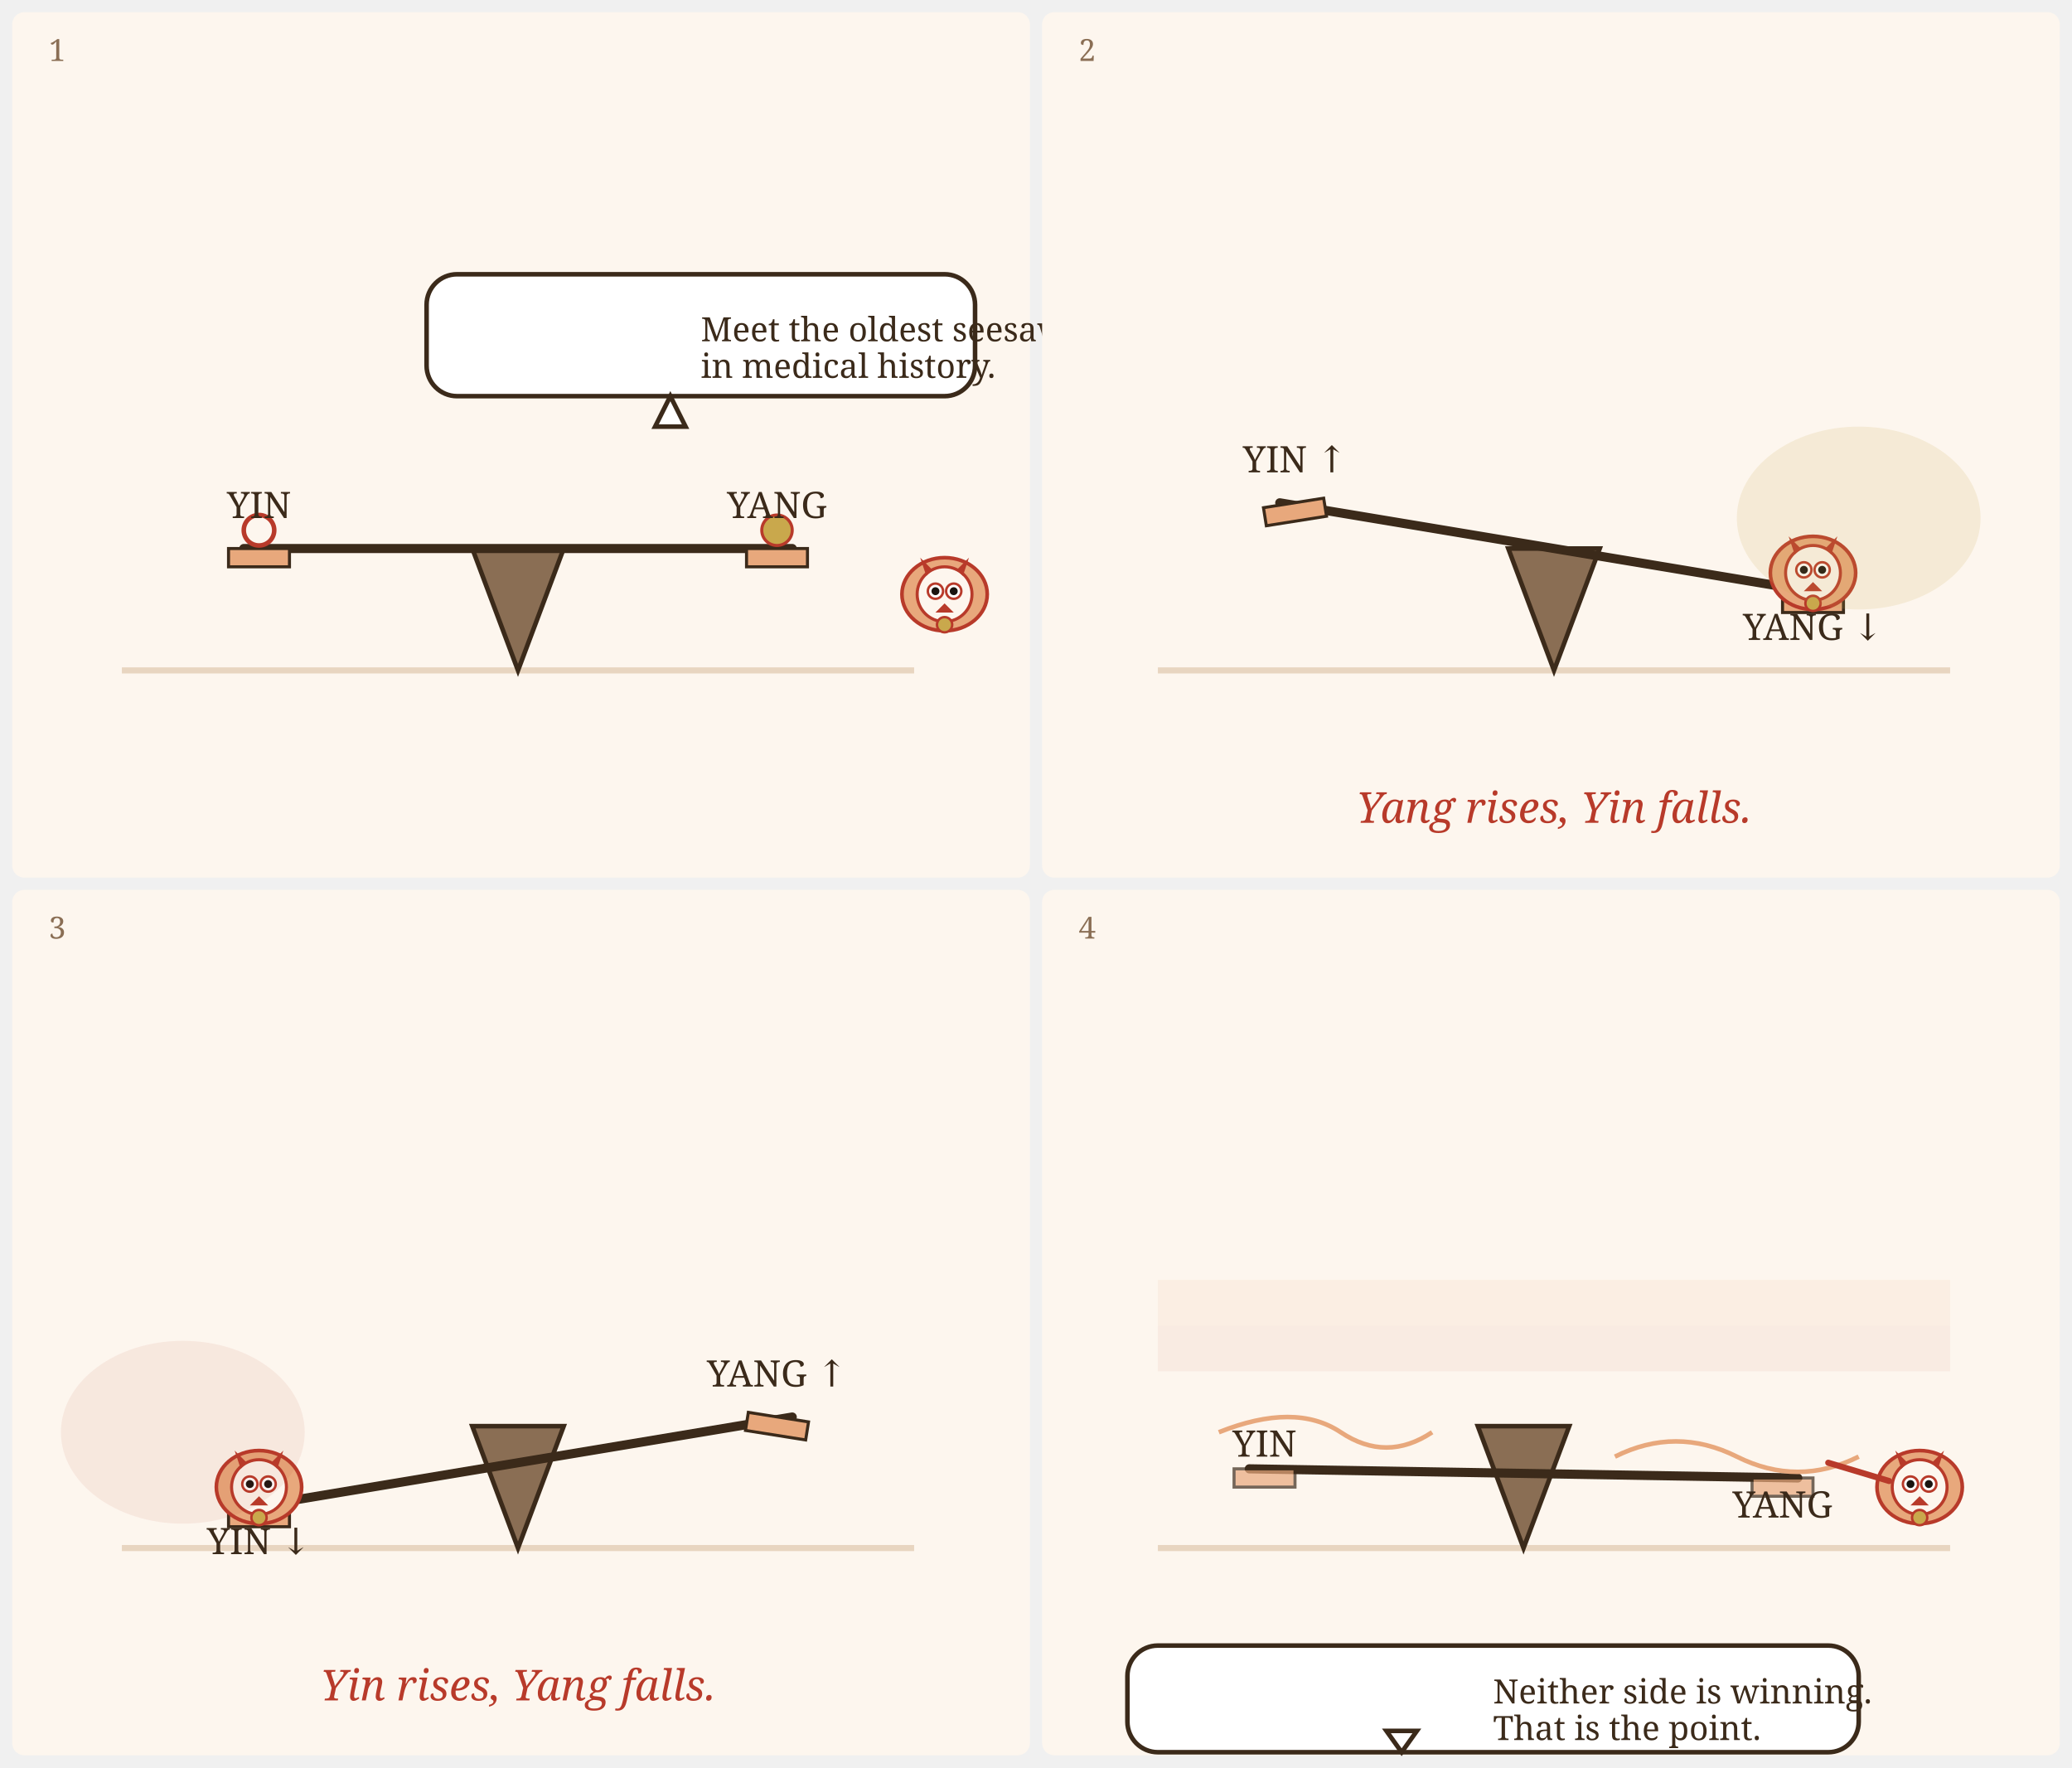
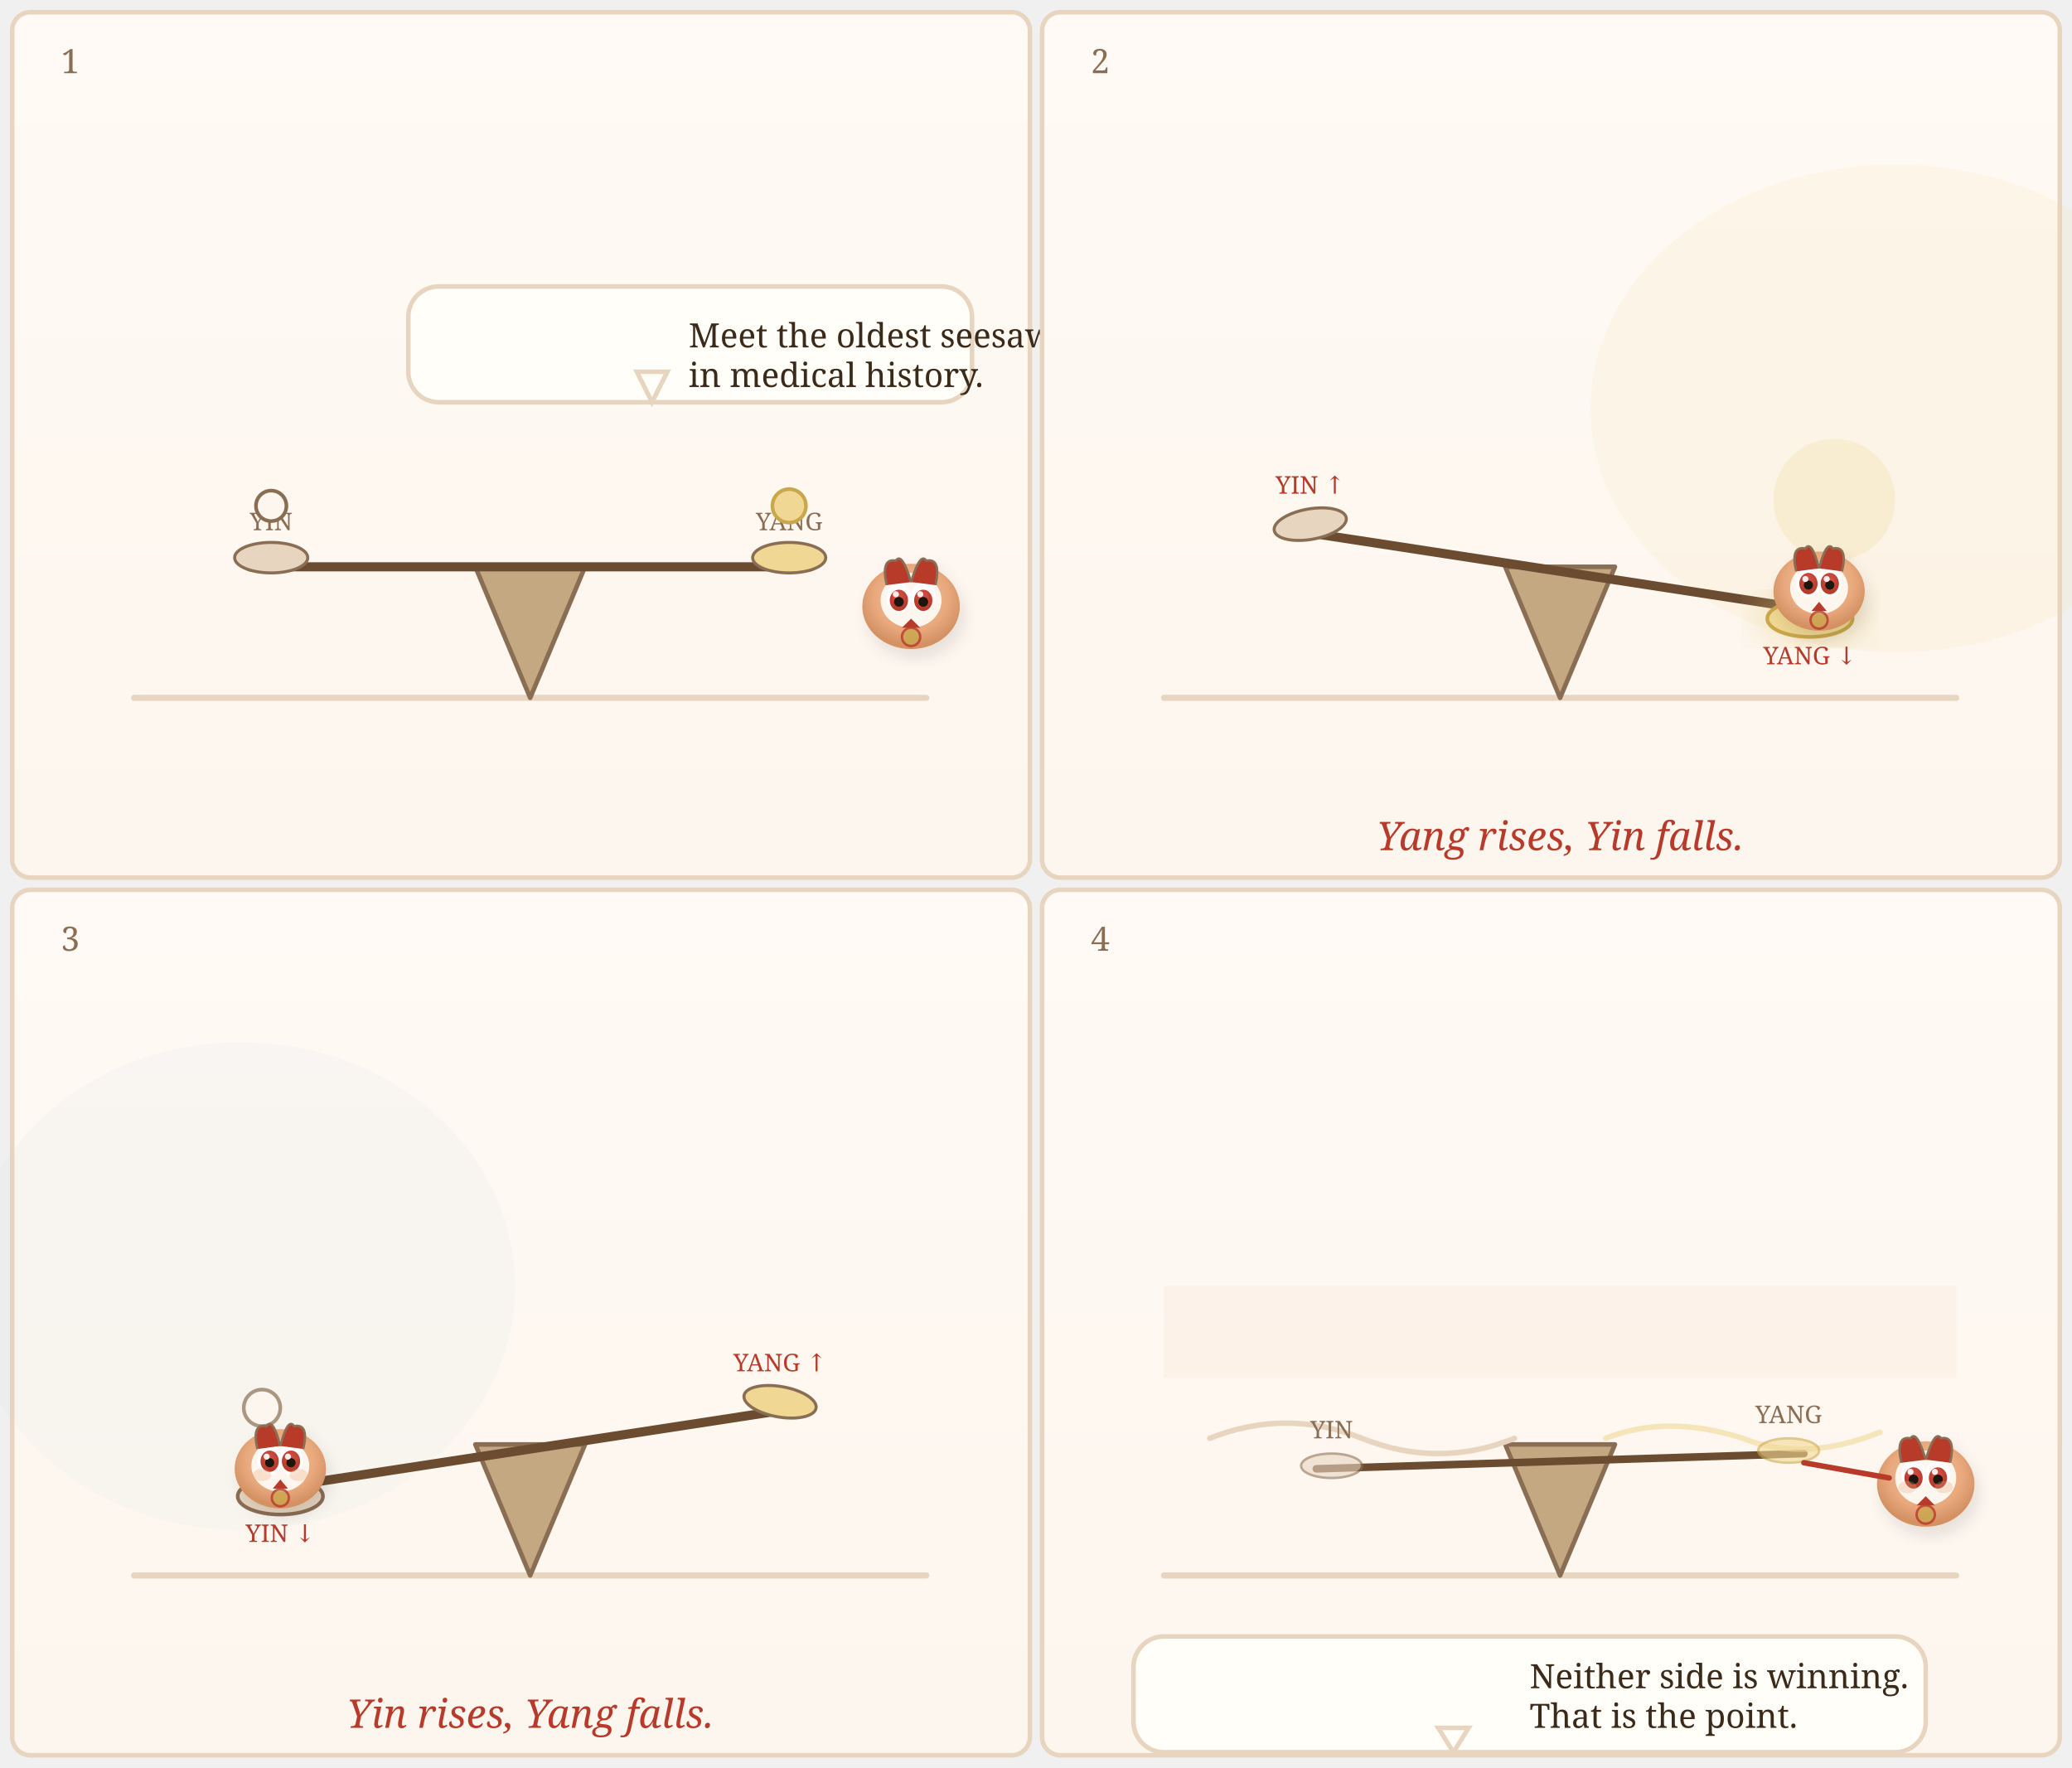
<svg xmlns="http://www.w3.org/2000/svg" viewBox="0 0 680 580" width="680" height="580">
  <defs>
+     <radialGradient id="ollieBody" cx="50%" cy="40%" r="55%">
+       <stop offset="0%" stop-color="#f0c8a0" />
+       <stop offset="70%" stop-color="#e8a87c" />
+       <stop offset="100%" stop-color="#d49264" />
+     </radialGradient>
+     <radialGradient id="ollieEye" cx="50%" cy="35%" r="55%">
+       <stop offset="0%" stop-color="#d4534a" />
+       <stop offset="100%" stop-color="#b83a2a" />
+     </radialGradient>
+     <filter id="softShadow" x="-15%" y="-10%" width="130%" height="130%">
+       <feDropShadow dx="1.5" dy="3" stdDeviation="2.5" flood-color="#00000018" />
+     </filter>
+     <filter id="warmGlow" x="-30%" y="-30%" width="160%" height="160%">
+       <feGaussianBlur stdDeviation="8" result="blur" />
+       <feMerge>
+         <feMergeNode in="blur" />
+         <feMergeNode in="SourceGraphic" />
+       </feMerge>
+     </filter>
+     <linearGradient id="panelBg" x1="0" y1="0" x2="0" y2="1">
+       <stop offset="0%" stop-color="#fffaf5" />
+       <stop offset="100%" stop-color="#fdf6ee" />
+     </linearGradient>
    <style>
-       .bg { fill: #fdf6ee; stroke: none; }
-       .outline { fill: none; stroke: #3b2a1a; stroke-width: 1.5; stroke-linejoin: round; }
-       .thin { fill: none; stroke: #3b2a1a; stroke-width: 0.8; }
-       .label { font-family: Georgia, serif; font-size: 12px; fill: #3b2a1a; text-anchor: middle; }
-       .bubble { fill: white; stroke: #3b2a1a; stroke-width: 1.5; }
+       .panel-rect { fill: url(#panelBg); stroke: #e8d5c0; stroke-width: 1.5; rx: 6; }
+       .label { font-family: Georgia, serif; font-size: 11px; fill: #8a6e54; }
+       .caption { font-family: Georgia, serif; font-size: 13px; fill: #b83a2a; text-anchor: middle; font-style: italic; }
+       .bubble-bg { fill: #fffef9; stroke: #e8d5c0; stroke-width: 1.5; rx: 10; }
      .bubble-text { font-family: Georgia, serif; font-size: 11px; fill: #3b2a1a; }
-       .caption { font-family: Georgia, serif; font-size: 14px; fill: #b83a2a; text-anchor: middle; font-style: italic; }
-       .panel-label { font-family: Georgia, serif; font-size: 10px; fill: #8a6e54; }
+       .ground-line { stroke: #e8d5c0; stroke-width: 2; stroke-linecap: round; }
    </style>
  </defs>
-   <rect x="4" y="4" width="334" height="284" class="bg" stroke="#e8d5c0" stroke-width="1.5" rx="4" />
-   <text x="16" y="20" class="panel-label">1</text>
-   <line x1="40" y1="220" x2="300" y2="220" stroke="#e8d5c0" stroke-width="2" />
-   <polygon points="170,220 155,180 185,180" fill="#8a6e54" stroke="#3b2a1a" stroke-width="1.5" />
-   <line x1="80" y1="180" x2="260" y2="180" stroke="#3b2a1a" stroke-width="3" stroke-linecap="round" />
-   <rect x="75" y="180" width="20" height="6" fill="#e8a87c" stroke="#3b2a1a" stroke-width="1" />
-   <circle cx="85" cy="174" r="5" fill="none" stroke="#b83a2a" stroke-width="1.5" />
-   <text x="85" y="170" class="label" font-size="8">YIN</text>
-   <rect x="245" y="180" width="20" height="6" fill="#e8a87c" stroke="#3b2a1a" stroke-width="1" />
-   <circle cx="255" cy="174" r="5" fill="#c9a84c" stroke="#b83a2a" stroke-width="1" />
-   <text x="255" y="170" class="label" font-size="8">YANG</text>
-   <ellipse cx="310" cy="195" rx="14" ry="12" fill="#e8a87c" stroke="#b83a2a" stroke-width="1.2" />
-   <circle cx="310" cy="195" r="9" fill="#fdf6ee" stroke="#b83a2a" stroke-width="1" />
-   <circle cx="307" cy="194" r="2.5" fill="white" stroke="#b83a2a" stroke-width="0.8" />
-   <circle cx="313" cy="194" r="2.5" fill="white" stroke="#b83a2a" stroke-width="0.8" />
-   <circle cx="307" cy="194" r="1.3" fill="#1a1410" />
-   <circle cx="313" cy="194" r="1.3" fill="#1a1410" />
-   <polygon points="310,198 307,201 313,201" fill="#b83a2a" />
-   <polygon points="304,189 302,183 306,187" fill="#b83a2a" />
-   <polygon points="316,189 318,183 314,187" fill="#b83a2a" />
-   <circle cx="310" cy="205" r="2.5" fill="#c9a84c" stroke="#b83a2a" stroke-width="0.8" />
-   <rect x="140" y="90" width="180" height="40" rx="10" class="bubble" />
-   <polygon points="220,130 215,140 225,140" fill="white" stroke="#3b2a1a" stroke-width="1.5" />
-   <text x="230" y="112" class="bubble-text">Meet the oldest seesaw</text>
-   <text x="230" y="124" class="bubble-text">in medical history.</text>
-   <rect x="342" y="4" width="334" height="284" class="bg" stroke="#e8d5c0" stroke-width="1.5" rx="4" />
-   <text x="354" y="20" class="panel-label">2</text>
-   <line x1="380" y1="220" x2="640" y2="220" stroke="#e8d5c0" stroke-width="2" />
-   <polygon points="510,220 495,180 525,180" fill="#8a6e54" stroke="#3b2a1a" stroke-width="1.5" />
-   <line x1="420" y1="165" x2="600" y2="195" stroke="#3b2a1a" stroke-width="3" stroke-linecap="round" />
-   <rect x="415" y="165" width="20" height="6" fill="#e8a87c" stroke="#3b2a1a" stroke-width="1" transform="rotate(-9, 425, 168)" />
-   <text x="425" y="155" class="label" font-size="8" fill="#b83a2a">YIN ↑</text>
-   <rect x="585" y="195" width="20" height="6" fill="#e8a87c" stroke="#3b2a1a" stroke-width="1" />
-   <text x="595" y="210" class="label" font-size="8" fill="#b83a2a">YANG ↓</text>
-   <ellipse cx="595" cy="188" rx="14" ry="12" fill="#e8a87c" stroke="#b83a2a" stroke-width="1.2" />
-   <circle cx="595" cy="188" r="9" fill="#fdf6ee" stroke="#b83a2a" stroke-width="1" />
-   <circle cx="592" cy="187" r="2.5" fill="white" stroke="#b83a2a" stroke-width="0.8" />
-   <circle cx="598" cy="187" r="2.5" fill="white" stroke="#b83a2a" stroke-width="0.8" />
-   <circle cx="592" cy="187" r="1.3" fill="#1a1410" />
-   <circle cx="598" cy="187" r="1.3" fill="#1a1410" />
-   <polygon points="595,191 592,194 598,194" fill="#b83a2a" />
-   <polygon points="589,182 587,176 591,180" fill="#b83a2a" />
-   <polygon points="601,182 603,176 599,180" fill="#b83a2a" />
-   <circle cx="595" cy="198" r="2.5" fill="#c9a84c" stroke="#b83a2a" stroke-width="0.8" />
-   <ellipse cx="610" cy="170" rx="40" ry="30" fill="#c9a84c" opacity="0.15" />
-   <text x="510" y="270" class="caption">Yang rises, Yin falls.</text>
-   <rect x="4" y="292" width="334" height="284" class="bg" stroke="#e8d5c0" stroke-width="1.5" rx="4" />
-   <text x="16" y="308" class="panel-label">3</text>
-   <line x1="40" y1="508" x2="300" y2="508" stroke="#e8d5c0" stroke-width="2" />
-   <polygon points="170,508 155,468 185,468" fill="#8a6e54" stroke="#3b2a1a" stroke-width="1.5" />
-   <line x1="80" y1="495" x2="260" y2="465" stroke="#3b2a1a" stroke-width="3" stroke-linecap="round" />
-   <rect x="75" y="495" width="20" height="6" fill="#e8a87c" stroke="#3b2a1a" stroke-width="1" />
-   <text x="85" y="510" class="label" font-size="8" fill="#b83a2a">YIN ↓</text>
-   <rect x="245" y="465" width="20" height="6" fill="#e8a87c" stroke="#3b2a1a" stroke-width="1" transform="rotate(9, 255, 468)" />
-   <text x="255" y="455" class="label" font-size="8" fill="#b83a2a">YANG ↑</text>
-   <circle cx="85" cy="489" r="5" fill="none" stroke="#b83a2a" stroke-width="1.5" />
-   <ellipse cx="85" cy="488" rx="14" ry="12" fill="#e8a87c" stroke="#b83a2a" stroke-width="1.2" />
-   <circle cx="85" cy="488" r="9" fill="#fdf6ee" stroke="#b83a2a" stroke-width="1" />
-   <circle cx="82" cy="487" r="2.5" fill="white" stroke="#b83a2a" stroke-width="0.8" />
-   <circle cx="88" cy="487" r="2.5" fill="white" stroke="#b83a2a" stroke-width="0.8" />
-   <circle cx="82" cy="487" r="1.3" fill="#1a1410" />
-   <circle cx="88" cy="487" r="1.3" fill="#1a1410" />
-   <polygon points="85,491 82,494 88,494" fill="#b83a2a" />
-   <polygon points="79,482 77,476 81,480" fill="#b83a2a" />
-   <polygon points="91,482 93,476 89,480" fill="#b83a2a" />
-   <circle cx="85" cy="498" r="2.5" fill="#c9a84c" stroke="#b83a2a" stroke-width="0.8" />
-   <ellipse cx="60" cy="470" rx="40" ry="30" fill="#b83a2a" opacity="0.08" />
-   <text x="170" y="558" class="caption">Yin rises, Yang falls.</text>
-   <rect x="342" y="292" width="334" height="284" class="bg" stroke="#e8d5c0" stroke-width="1.5" rx="4" />
-   <text x="354" y="308" class="panel-label">4</text>
-   <line x1="380" y1="508" x2="640" y2="508" stroke="#e8d5c0" stroke-width="2" />
-   <polygon points="500,508 485,468 515,468" fill="#8a6e54" stroke="#3b2a1a" stroke-width="1.5" />
-   <line x1="410" y1="482" x2="590" y2="485" stroke="#3b2a1a" stroke-width="3" stroke-linecap="round" />
-   <path d="M400,470 Q425,460 440,470 Q455,480 470,470" fill="none" stroke="#e8a87c" stroke-width="1.5" />
-   <path d="M530,478 Q550,468 570,478 Q590,488 610,478" fill="none" stroke="#e8a87c" stroke-width="1.5" />
-   <rect x="405" y="482" width="20" height="6" fill="#e8a87c" stroke="#3b2a1a" stroke-width="1" opacity="0.7" />
-   <text x="415" y="478" class="label" font-size="8" fill="#8a6e54">YIN</text>
-   <rect x="575" y="485" width="20" height="6" fill="#e8a87c" stroke="#3b2a1a" stroke-width="1" opacity="0.7" />
-   <text x="585" y="498" class="label" font-size="8" fill="#8a6e54">YANG</text>
-   <ellipse cx="630" cy="488" rx="14" ry="12" fill="#e8a87c" stroke="#b83a2a" stroke-width="1.2" />
-   <circle cx="630" cy="488" r="9" fill="#fdf6ee" stroke="#b83a2a" stroke-width="1" />
-   <circle cx="627" cy="487" r="2.5" fill="white" stroke="#b83a2a" stroke-width="0.8" />
-   <circle cx="633" cy="487" r="2.5" fill="white" stroke="#b83a2a" stroke-width="0.8" />
-   <circle cx="627" cy="487" r="1.3" fill="#1a1410" />
-   <circle cx="633" cy="487" r="1.3" fill="#1a1410" />
-   <polygon points="630,491 627,494 633,494" fill="#b83a2a" />
-   <polygon points="624,482 622,476 626,480" fill="#b83a2a" />
-   <polygon points="636,482 638,476 634,480" fill="#b83a2a" />
-   <circle cx="630" cy="498" r="2.5" fill="#c9a84c" stroke="#b83a2a" stroke-width="0.8" />
-   <line x1="620" y1="486" x2="600" y2="480" stroke="#b83a2a" stroke-width="2" stroke-linecap="round" />
-   <rect x="370" y="540" width="240" height="35" rx="10" class="bubble" />
-   <polygon points="460,575 455,568 465,568" fill="white" stroke="#3b2a1a" stroke-width="1.5" />
-   <text x="490" y="559" class="bubble-text">Neither side is winning.</text>
-   <text x="490" y="571" class="bubble-text">That is the point.</text>
-   <rect x="380" y="420" width="260" height="15" fill="#e8a87c" opacity="0.1" />
-   <rect x="380" y="435" width="260" height="15" fill="#b83a2a" opacity="0.06" />
+   <g transform="translate(4,4)">
+     <rect width="334" height="284" class="panel-rect" />
+     <text x="16" y="20" class="label">1</text>
+     <line x1="40" y1="225" x2="300" y2="225" class="ground-line" />
+     <polygon points="170,225 152,182 188,182" fill="#c4a882" stroke="#8a6e54" stroke-width="1.5" stroke-linejoin="round" />
+     <line x1="78" y1="182" x2="262" y2="182" stroke="#6b4c30" stroke-width="3" stroke-linecap="round" />
+     <ellipse cx="85" cy="179" rx="12" ry="5" fill="#e8d5c0" stroke="#8a6e54" stroke-width="1" />
+     <text x="85" y="170" font-family="Georgia" font-size="8" fill="#8a6e54" text-anchor="middle">YIN</text>
+     <ellipse cx="255" cy="179" rx="12" ry="5" fill="#f0d894" stroke="#8a6e54" stroke-width="1" />
+     <text x="255" y="170" font-family="Georgia" font-size="8" fill="#8a6e54" text-anchor="middle">YANG</text>
+     <circle cx="85" cy="162" r="5" fill="#fdf6ee" stroke="#8a6e54" stroke-width="1.2" />
+     <circle cx="255" cy="162" r="5.5" fill="#f0d894" stroke="#c9a84c" stroke-width="1.2" />
+     <g transform="translate(295,195)" filter="url(#softShadow)">
+       <ellipse cx="0" cy="0" rx="16" ry="14" fill="url(#ollieBody)" />
+       <ellipse cx="0" cy="-2" rx="10" ry="9" fill="#fdf6ee" />
+       <ellipse cx="-4" cy="-3" rx="4" ry="5" fill="white" />
+       <ellipse cx="4" cy="-3" rx="4" ry="5" fill="white" />
+       <ellipse cx="-4" cy="-2" rx="3" ry="3.5" fill="url(#ollieEye)" />
+       <ellipse cx="4" cy="-2" rx="3" ry="3.5" fill="url(#ollieEye)" />
+       <circle cx="-4" cy="-1.5" r="1.6" fill="#1a1410" />
+       <circle cx="4" cy="-1.5" r="1.6" fill="#1a1410" />
+       <circle cx="-5" cy="-4" r="1" fill="white" opacity="0.9" />
+       <circle cx="3" cy="-4" r="1" fill="white" opacity="0.9" />
+       <polygon points="0,4 -3,7 3,7" fill="#b83a2a" />
+       <path d="M-8,-7 Q-10,-16 -5,-15 Q-3,-18 0,-8" fill="#b83a2a" stroke="#8a6e54" stroke-width="0.8" />
+       <path d="M8,-7 Q10,-16 5,-15 Q3,-18 0,-8" fill="#b83a2a" stroke="#8a6e54" stroke-width="0.8" />
+       <circle cx="0" cy="10" r="3" fill="#c9a84c" opacity="0.8" stroke="#b83a2a" stroke-width="0.8" />
+     </g>
+     <rect x="130" y="90" width="185" height="38" class="bubble-bg" />
+     <polygon points="210,128 205,118 215,118" fill="#fffef9" stroke="#e8d5c0" stroke-width="1.5" />
+     <text x="222" y="110" class="bubble-text">Meet the oldest seesaw</text>
+     <text x="222" y="123" class="bubble-text">in medical history.</text>
+   </g>
+   <g transform="translate(342,4)">
+     <rect width="334" height="284" class="panel-rect" />
+     <text x="16" y="20" class="label">2</text>
+     <ellipse cx="280" cy="130" rx="100" ry="80" fill="#f0d894" opacity="0.12" />
+     <line x1="40" y1="225" x2="300" y2="225" class="ground-line" />
+     <polygon points="170,225 152,182 188,182" fill="#c4a882" stroke="#8a6e54" stroke-width="1.5" stroke-linejoin="round" />
+     <line x1="82" y1="170" x2="258" y2="197" stroke="#6b4c30" stroke-width="3" stroke-linecap="round" />
+     <ellipse cx="88" cy="168" rx="12" ry="5" fill="#e8d5c0" stroke="#8a6e54" stroke-width="1" transform="rotate(-10,88,168)" />
+     <text x="88" y="158" font-family="Georgia" font-size="8" fill="#b83a2a" text-anchor="middle">YIN ↑</text>
+     <ellipse cx="252" cy="199" rx="14" ry="6" fill="#f0d894" stroke="#c9a84c" stroke-width="1.2" filter="url(#warmGlow)" />
+     <text x="252" y="214" font-family="Georgia" font-size="8" fill="#b83a2a" text-anchor="middle">YANG ↓</text>
+     <circle cx="260" cy="160" r="20" fill="#f0d894" opacity="0.25" />
+     <g transform="translate(255,190)" filter="url(#softShadow)">
+       <ellipse cx="0" cy="0" rx="15" ry="13" fill="url(#ollieBody)" />
+       <ellipse cx="0" cy="-1" rx="9.5" ry="8.5" fill="#fdf6ee" />
+       <ellipse cx="-3.5" cy="-3" rx="4" ry="5" fill="white" />
+       <ellipse cx="3.5" cy="-3" rx="4" ry="5" fill="white" />
+       <ellipse cx="-3.5" cy="-2.5" rx="3" ry="3.5" fill="url(#ollieEye)" />
+       <ellipse cx="3.5" cy="-2.5" rx="3" ry="3.5" fill="url(#ollieEye)" />
+       <circle cx="-3.5" cy="-2" r="1.5" fill="#1a1410" />
+       <circle cx="3.5" cy="-2" r="1.5" fill="#1a1410" />
+       <circle cx="-4.5" cy="-4" r="1" fill="white" opacity="0.9" />
+       <circle cx="2.5" cy="-4" r="1" fill="white" opacity="0.9" />
+       <polygon points="0,3.5 -2.5,6.5 2.5,6.5" fill="#b83a2a" />
+       <path d="M-7.5,-6.5 Q-9.5,-15 -4.5,-14 Q-2.5,-17 0,-7.5" fill="#b83a2a" stroke="#8a6e54" stroke-width="0.8" />
+       <path d="M7.5,-6.5 Q9.5,-15 4.5,-14 Q2.5,-17 0,-7.5" fill="#b83a2a" stroke="#8a6e54" stroke-width="0.8" />
+       <circle cx="0" cy="9.5" r="2.8" fill="#c9a84c" opacity="0.8" stroke="#b83a2a" stroke-width="0.8" />
+     </g>
+     <text x="170" y="275" class="caption">Yang rises, Yin falls.</text>
+   </g>
+   <g transform="translate(4,292)">
+     <rect width="334" height="284" class="panel-rect" />
+     <text x="16" y="20" class="label">3</text>
+     <ellipse cx="75" cy="130" rx="90" ry="80" fill="#b8c8d8" opacity="0.08" />
+     <line x1="40" y1="225" x2="300" y2="225" class="ground-line" />
+     <polygon points="170,225 152,182 188,182" fill="#c4a882" stroke="#8a6e54" stroke-width="1.5" stroke-linejoin="round" />
+     <line x1="82" y1="197" x2="258" y2="170" stroke="#6b4c30" stroke-width="3" stroke-linecap="round" />
+     <ellipse cx="88" cy="199" rx="14" ry="6" fill="#e8d5c0" stroke="#8a6e54" stroke-width="1.2" />
+     <text x="88" y="214" font-family="Georgia" font-size="8" fill="#b83a2a" text-anchor="middle">YIN ↓</text>
+     <circle cx="82" cy="170" r="6" fill="#fdf6ee" stroke="#8a6e54" stroke-width="1.2" opacity="0.7" />
+     <ellipse cx="252" cy="168" rx="12" ry="5" fill="#f0d894" stroke="#8a6e54" stroke-width="1" transform="rotate(10,252,168)" />
+     <text x="252" y="158" font-family="Georgia" font-size="8" fill="#b83a2a" text-anchor="middle">YANG ↑</text>
+     <g transform="translate(88,190)" filter="url(#softShadow)">
+       <ellipse cx="0" cy="0" rx="15" ry="13" fill="url(#ollieBody)" />
+       <ellipse cx="0" cy="-1" rx="9.5" ry="8.5" fill="#fdf6ee" />
+       <ellipse cx="-3.5" cy="-3" rx="4" ry="5" fill="white" />
+       <ellipse cx="3.5" cy="-3" rx="4" ry="5" fill="white" />
+       <ellipse cx="-3.5" cy="-2.5" rx="3" ry="3.5" fill="url(#ollieEye)" />
+       <ellipse cx="3.5" cy="-2.5" rx="3" ry="3.5" fill="url(#ollieEye)" />
+       <circle cx="-3.5" cy="-2" r="1.5" fill="#1a1410" />
+       <circle cx="3.5" cy="-2" r="1.5" fill="#1a1410" />
+       <circle cx="-4.5" cy="-4" r="1" fill="white" opacity="0.9" />
+       <circle cx="2.5" cy="-4" r="1" fill="white" opacity="0.9" />
+       <polygon points="0,3.5 -2.5,6.5 2.5,6.5" fill="#b83a2a" />
+       <path d="M-7.5,-6.5 Q-9.5,-15 -4.5,-14 Q-2.5,-17 0,-7.5" fill="#b83a2a" stroke="#8a6e54" stroke-width="0.8" />
+       <path d="M7.5,-6.5 Q9.5,-15 4.5,-14 Q2.5,-17 0,-7.5" fill="#b83a2a" stroke="#8a6e54" stroke-width="0.8" />
+       <circle cx="0" cy="9.5" r="2.8" fill="#c9a84c" opacity="0.8" stroke="#b83a2a" stroke-width="0.8" />
+       <ellipse cx="-6" cy="2" rx="3" ry="2" fill="#e8a87c" opacity="0.3" />
+       <ellipse cx="6" cy="2" rx="3" ry="2" fill="#e8a87c" opacity="0.3" />
+     </g>
+     <text x="170" y="275" class="caption">Yin rises, Yang falls.</text>
+   </g>
+   <g transform="translate(342,292)">
+     <rect width="334" height="284" class="panel-rect" />
+     <text x="16" y="20" class="label">4</text>
+     <rect x="40" y="130" width="260" height="30" fill="#e8a87c" opacity="0.08" />
+     <line x1="40" y1="225" x2="300" y2="225" class="ground-line" />
+     <polygon points="170,225 152,182 188,182" fill="#c4a882" stroke="#8a6e54" stroke-width="1.5" stroke-linejoin="round" />
+     <line x1="90" y1="190" x2="250" y2="185" stroke="#6b4c30" stroke-width="2.5" stroke-linecap="round" />
+     <path d="M55,180 Q80,170 105,180 Q130,190 155,180" fill="none" stroke="#e8d5c0" stroke-width="1.8" stroke-linecap="round" />
+     <path d="M185,180 Q205,172 230,180 Q250,188 275,178" fill="none" stroke="#f0d894" stroke-width="1.8" stroke-linecap="round" opacity="0.6" />
+     <ellipse cx="95" cy="189" rx="10" ry="4" fill="#e8d5c0" stroke="#8a6e54" stroke-width="0.8" opacity="0.6" />
+     <text x="95" y="180" font-family="Georgia" font-size="8" fill="#8a6e54" text-anchor="middle">YIN</text>
+     <ellipse cx="245" cy="184" rx="10" ry="4" fill="#f0d894" stroke="#c9a84c" stroke-width="0.8" opacity="0.6" />
+     <text x="245" y="175" font-family="Georgia" font-size="8" fill="#8a6e54" text-anchor="middle">YANG</text>
+     <g transform="translate(290,195)" filter="url(#softShadow)">
+       <ellipse cx="0" cy="0" rx="16" ry="14" fill="url(#ollieBody)" />
+       <ellipse cx="0" cy="-2" rx="10" ry="9" fill="#fdf6ee" />
+       <ellipse cx="-4" cy="-3" rx="4" ry="5" fill="white" />
+       <ellipse cx="4" cy="-3" rx="4" ry="5" fill="white" />
+       <ellipse cx="-4" cy="-2" rx="3" ry="3.5" fill="url(#ollieEye)" />
+       <ellipse cx="4" cy="-2" rx="3" ry="3.5" fill="url(#ollieEye)" />
+       <circle cx="-4" cy="-1.5" r="1.6" fill="#1a1410" />
+       <circle cx="4" cy="-1.5" r="1.6" fill="#1a1410" />
+       <circle cx="-5" cy="-4" r="1" fill="white" opacity="0.9" />
+       <circle cx="3" cy="-4" r="1" fill="white" opacity="0.9" />
+       <polygon points="0,4 -3,7 3,7" fill="#b83a2a" />
+       <path d="M-8,-7 Q-10,-16 -5,-15 Q-3,-18 0,-8" fill="#b83a2a" stroke="#8a6e54" stroke-width="0.8" />
+       <path d="M8,-7 Q10,-16 5,-15 Q3,-18 0,-8" fill="#b83a2a" stroke="#8a6e54" stroke-width="0.8" />
+       <circle cx="0" cy="10" r="3" fill="#c9a84c" opacity="0.8" stroke="#b83a2a" stroke-width="0.8" />
+       <ellipse cx="-6" cy="1" rx="3" ry="2" fill="#e8a87c" opacity="0.3" />
+       <ellipse cx="6" cy="1" rx="3" ry="2" fill="#e8a87c" opacity="0.3" />
+     </g>
+     <line x1="278" y1="193" x2="250" y2="188" stroke="#b83a2a" stroke-width="1.8" stroke-linecap="round" />
+     <rect x="30" y="245" width="260" height="38" class="bubble-bg" />
+     <polygon points="135,283 130,275 140,275" fill="#fffef9" stroke="#e8d5c0" stroke-width="1.5" />
+     <text x="160" y="262" class="bubble-text">Neither side is winning.</text>
+     <text x="160" y="275" class="bubble-text">That is the point.</text>
+   </g>
</svg>
